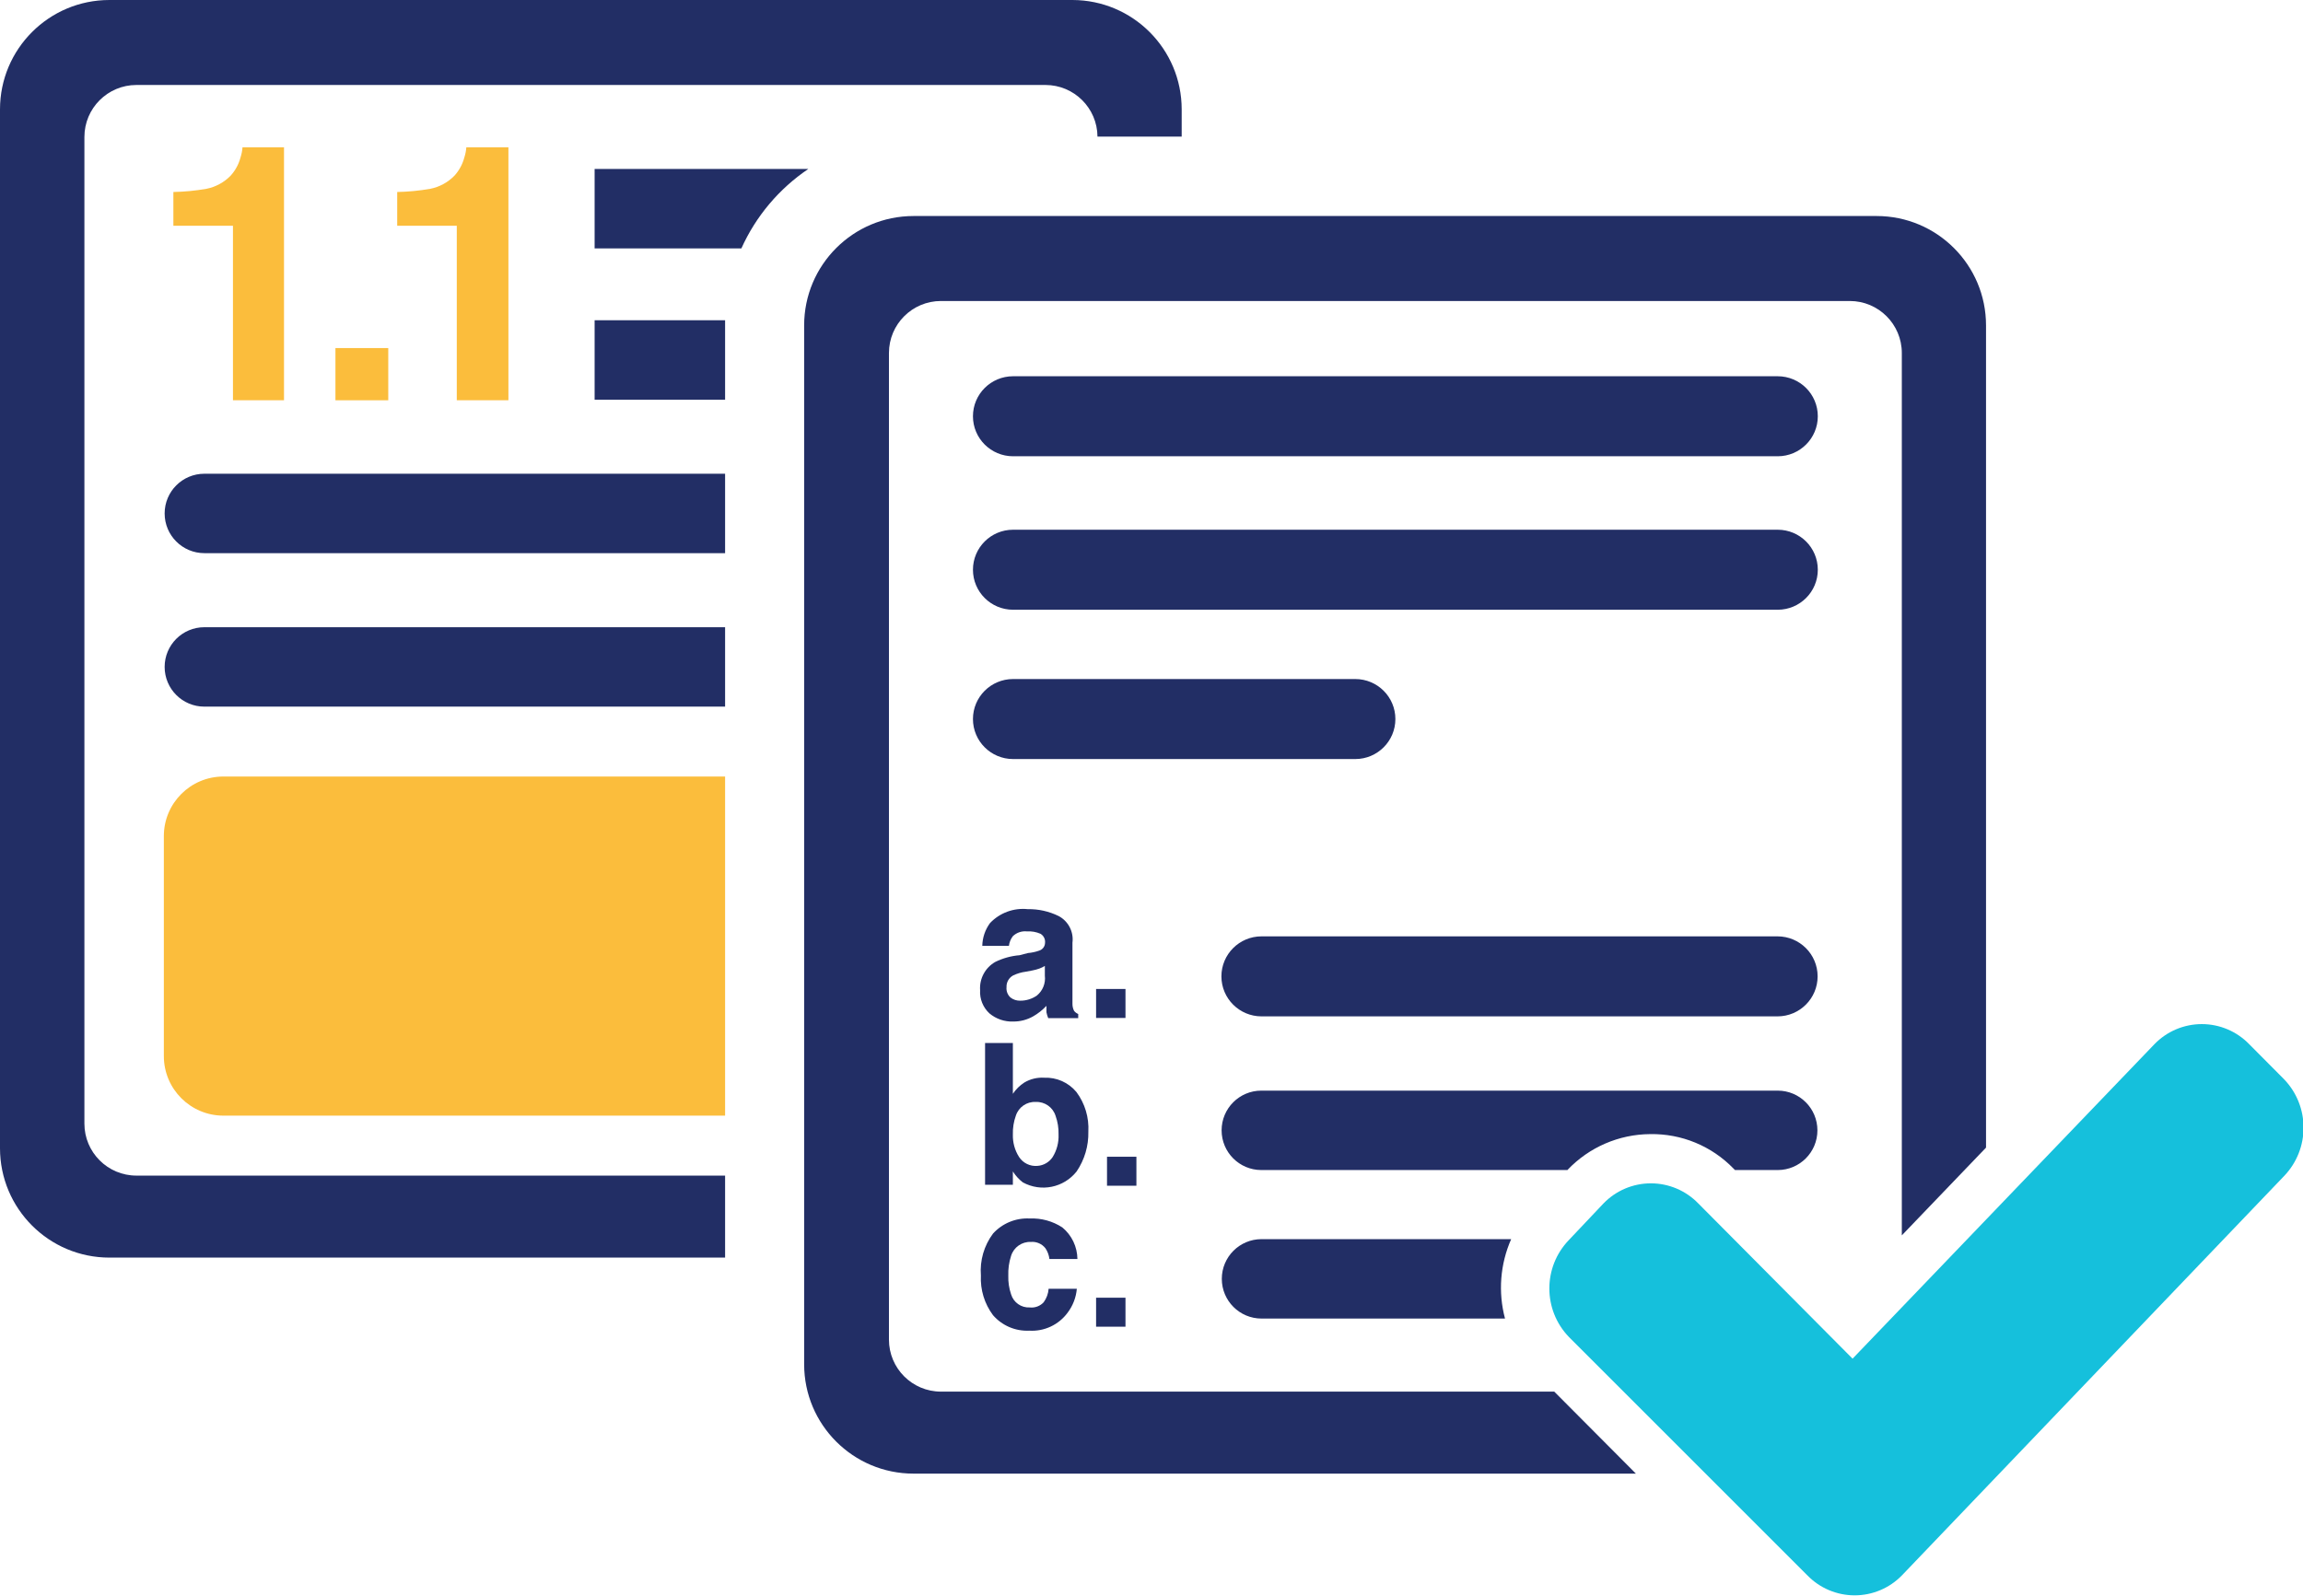
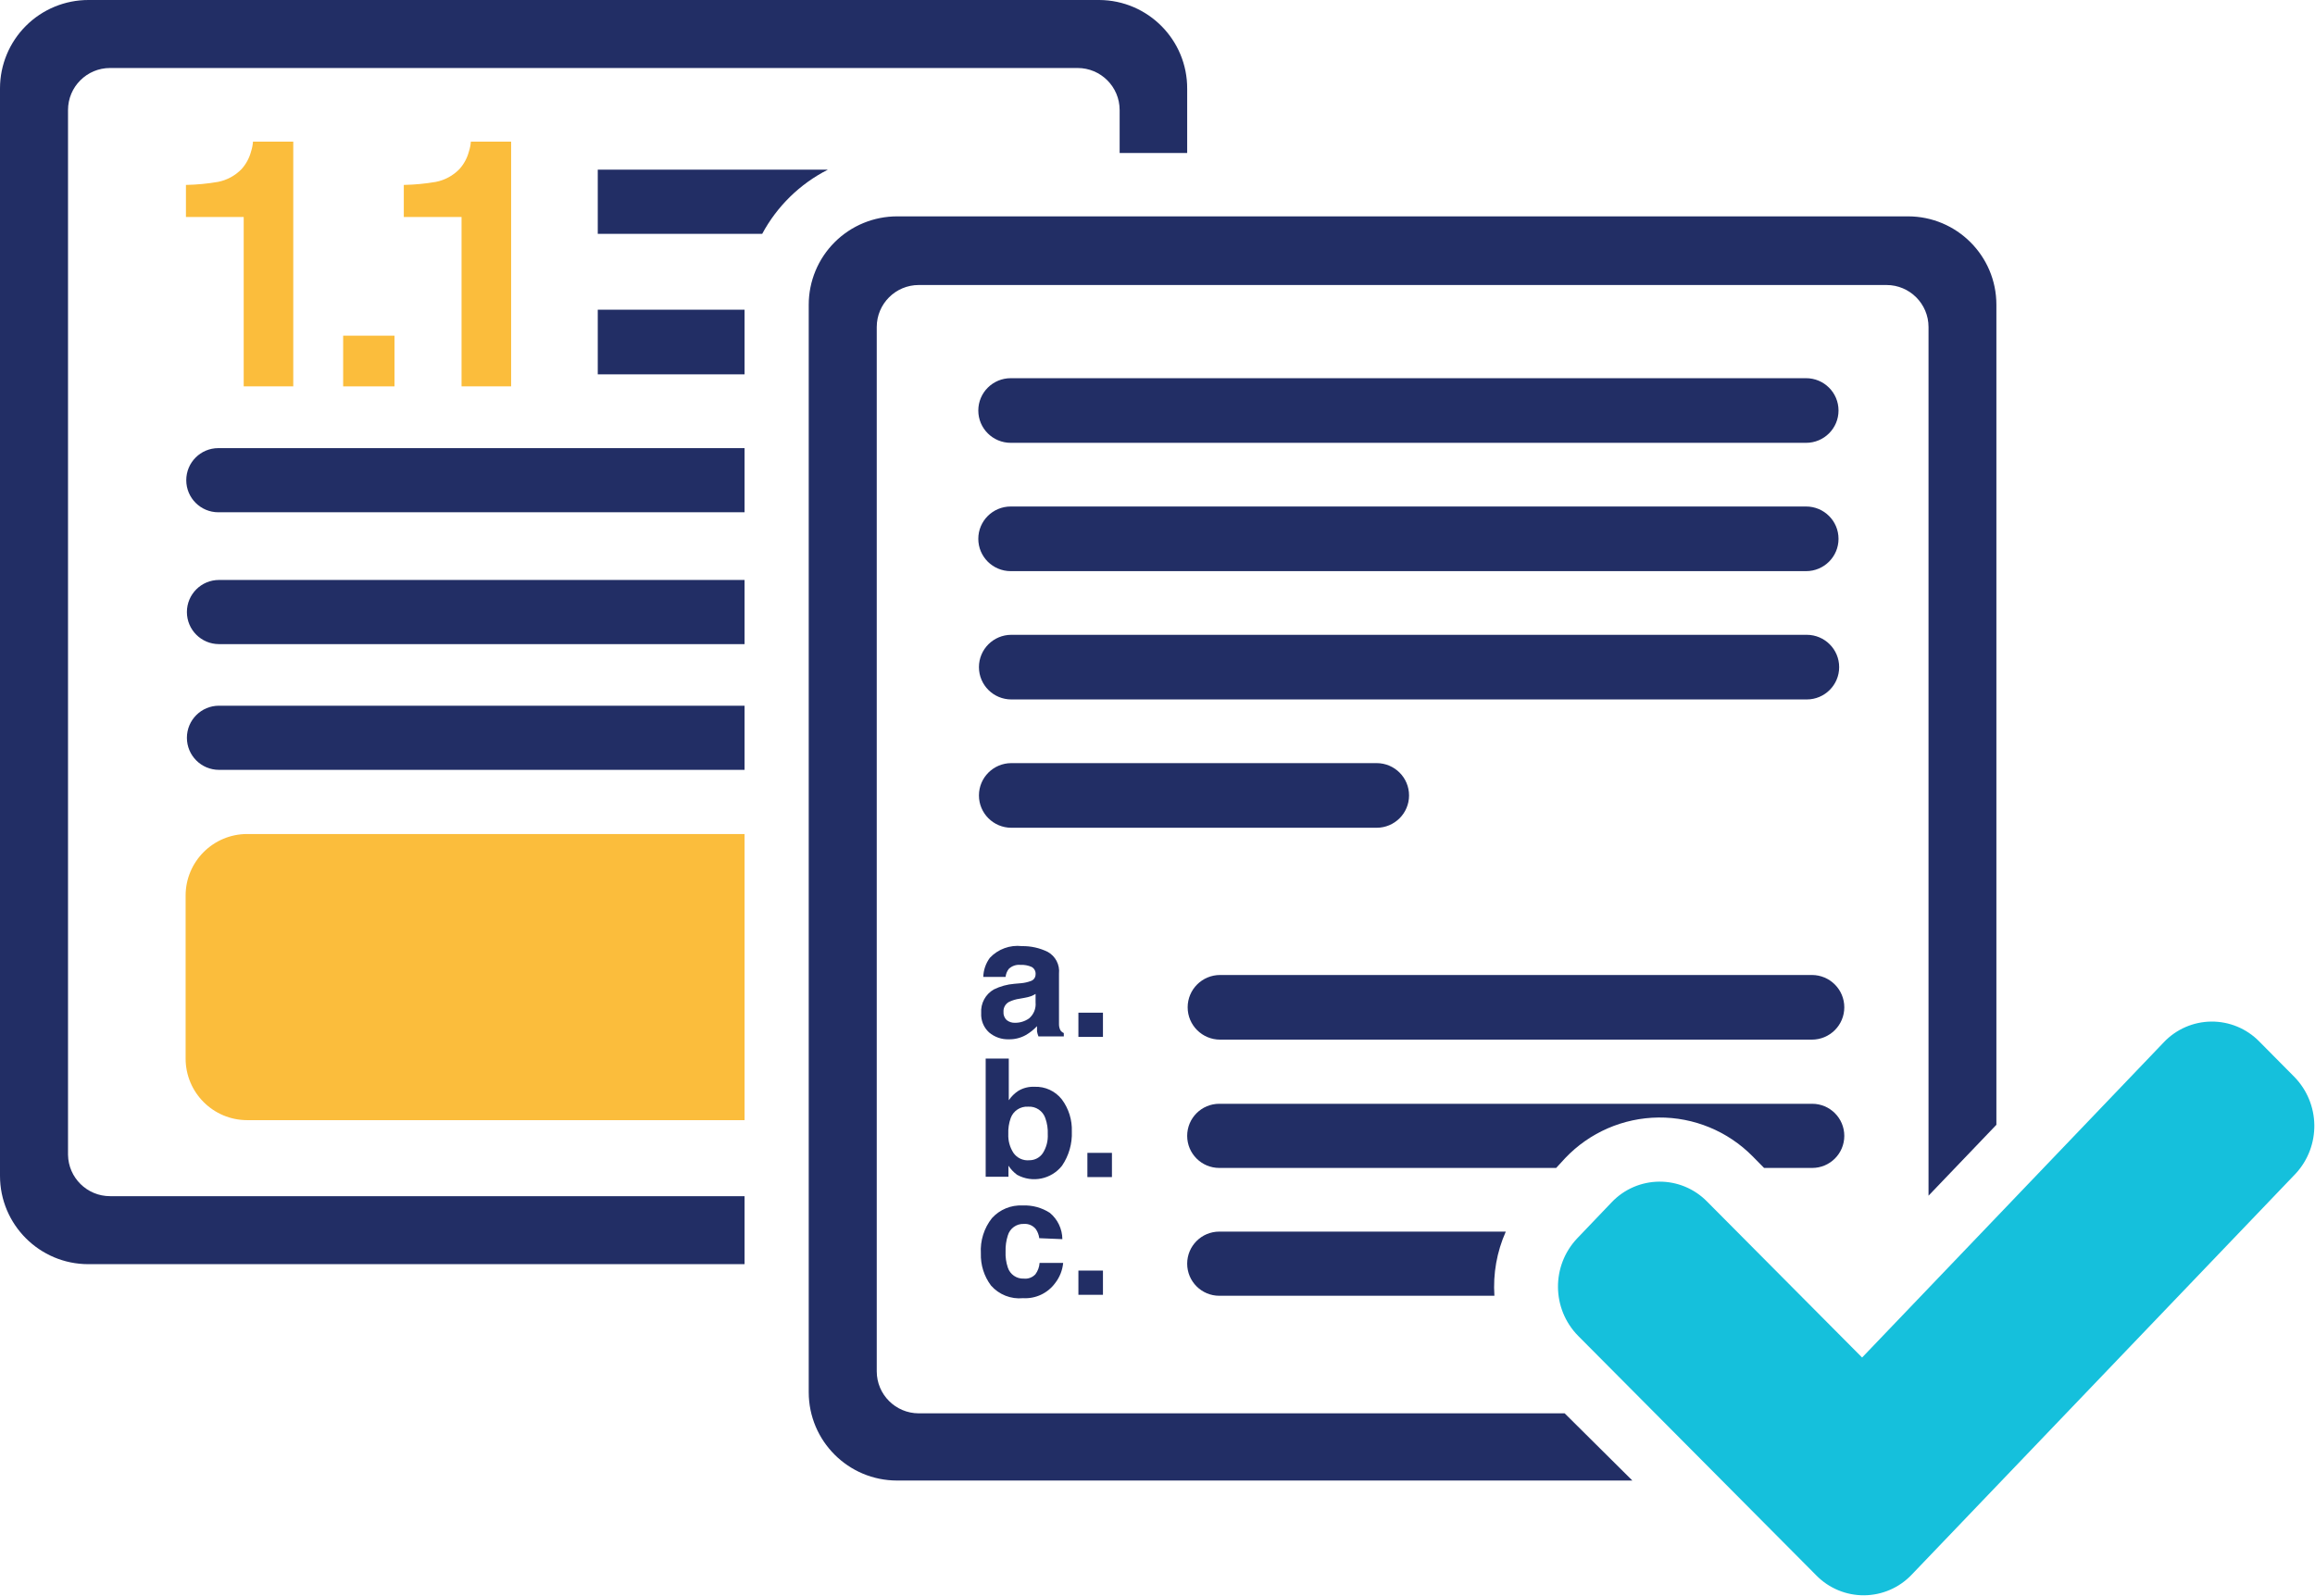
- <svg xmlns="http://www.w3.org/2000/svg" viewBox="0 0 115.96 80.34">
+ <svg xmlns="http://www.w3.org/2000/svg" viewBox="0 0 144.3 99.46">
  <defs>
    <style>.cls-1{fill:#fbbd3c;}.cls-2{fill:#222e65;}.cls-3{fill:#15c0dc;}</style>
  </defs>
  <g id="Layer_2" data-name="Layer 2">
    <g id="Layer_1-2" data-name="Layer 1">
-       <path class="cls-1" d="M8.73,11.37V9.67a11,11,0,0,0,1.66-.16,2.33,2.33,0,0,0,1.23-.67,2.2,2.2,0,0,0,.49-.91,2.12,2.12,0,0,0,.1-.51H14.3V20.16H11.73V11.37Z" />
-       <path class="cls-1" d="M16.89,17.53h2.66v2.63H16.89Z" />
-       <path class="cls-1" d="M20,11.37V9.67a11,11,0,0,0,1.66-.16,2.33,2.33,0,0,0,1.23-.67,2.2,2.2,0,0,0,.49-.91,2.12,2.12,0,0,0,.1-.51H25.6V20.16H23V11.37Z" />
-       <path class="cls-1" d="M36.51,39.11H11.25a3,3,0,0,0-3,3V53.19a3,3,0,0,0,3,3H36.51Z" />
-       <rect class="cls-2" x="48.99" y="18.95" width="42.54" height="4.03" rx="2.02" ry="2.02" />
-       <rect class="cls-2" x="48.99" y="26.68" width="42.54" height="4.03" rx="2.02" ry="2.02" />
-       <rect class="cls-2" x="48.99" y="34.2" width="21.27" height="4.03" rx="2.02" ry="2.02" />
-       <rect class="cls-2" x="61.5" y="47.16" width="30.02" height="4.03" rx="2.02" ry="2.02" />
-       <path class="cls-2" d="M76.09,62.41H63.52a2,2,0,0,0,0,4H75.78A6.06,6.06,0,0,1,76.09,62.41Z" />
-       <path class="cls-2" d="M51.76,48a2.2,2.2,0,0,0,.56-.12.42.42,0,0,0,.3-.4.47.47,0,0,0-.23-.45,1.46,1.46,0,0,0-.68-.12.89.89,0,0,0-.71.24,1,1,0,0,0-.2.49H49.46a2,2,0,0,1,.39-1.15,2.29,2.29,0,0,1,1.9-.7,3.39,3.39,0,0,1,1.56.35A1.33,1.33,0,0,1,54,47.48v2.44q0,.25,0,.62a.78.78,0,0,0,.08.37.5.5,0,0,0,.21.16v.21H52.78a1.53,1.53,0,0,1-.09-.3q0-.14,0-.32a2.88,2.88,0,0,1-.67.53,2,2,0,0,1-1,.26,1.76,1.76,0,0,1-1.2-.41,1.47,1.47,0,0,1-.47-1.17,1.52,1.52,0,0,1,.76-1.42,3.4,3.4,0,0,1,1.23-.34Zm.85.65a1.56,1.56,0,0,1-.27.13,2.29,2.29,0,0,1-.37.1l-.32.06a2.09,2.09,0,0,0-.64.19.64.64,0,0,0-.33.59.62.62,0,0,0,.2.52.76.76,0,0,0,.49.16,1.45,1.45,0,0,0,.84-.26,1.12,1.12,0,0,0,.4-1Z" />
-       <path class="cls-2" d="M55.19,49.81h1.48v1.46H55.19Z" />
-       <path class="cls-2" d="M54.2,55a3.06,3.06,0,0,1,.6,2A3.42,3.42,0,0,1,54.21,59a2.14,2.14,0,0,1-2.71.55A2.12,2.12,0,0,1,51,59v.67H49.6V52.53H51v2.56a2,2,0,0,1,.58-.57,1.75,1.75,0,0,1,1-.24A2,2,0,0,1,54.2,55ZM53,58.28a2,2,0,0,0,.3-1.14,2.56,2.56,0,0,0-.15-.94,1,1,0,0,0-1-.7,1,1,0,0,0-1,.69,2.57,2.57,0,0,0-.15.95,2,2,0,0,0,.31,1.13,1,1,0,0,0,.93.45A1,1,0,0,0,53,58.28Z" />
-       <path class="cls-2" d="M55.74,58.26h1.48v1.46H55.74Z" />
-       <path class="cls-2" d="M52.84,63.41a1.23,1.23,0,0,0-.2-.54.84.84,0,0,0-.73-.32,1,1,0,0,0-1,.7,2.89,2.89,0,0,0-.14,1,2.65,2.65,0,0,0,.14.94.93.93,0,0,0,.94.66.83.83,0,0,0,.7-.26,1.31,1.31,0,0,0,.25-.68h1.42a2.32,2.32,0,0,1-.46,1.2,2.23,2.23,0,0,1-1.94.91A2.27,2.27,0,0,1,50,66.24a3.08,3.08,0,0,1-.61-2A3.12,3.12,0,0,1,50,62.13a2.33,2.33,0,0,1,1.85-.76,2.78,2.78,0,0,1,1.64.45,2.09,2.09,0,0,1,.76,1.59Z" />
-       <path class="cls-2" d="M55.19,65.36h1.48v1.46H55.19Z" />
-       <path class="cls-3" d="M115,54.35l-1.75-1.76a3.32,3.32,0,0,0-4.77,0L93.28,68.43l-7.77-7.82a3.32,3.32,0,0,0-4.77,0L79,62.45a3.52,3.52,0,0,0,0,4.89L91,79.34a3.32,3.32,0,0,0,4.77,0L115,59.24A3.52,3.52,0,0,0,115,54.35Z" />
-       <path class="cls-2" d="M78.93,58.92a5.79,5.79,0,0,1,4.16-1.8,5.7,5.7,0,0,1,4.19,1.73l.08.08h2.15a2,2,0,1,0,0-4h-26a2,2,0,0,0,0,4H78.93Z" />
-       <path class="cls-2" d="M78.26,70.09H47.38a2.62,2.62,0,0,1-2.62-2.62V17.78a2.62,2.62,0,0,1,2.62-2.62H93.14a2.62,2.62,0,0,1,2.62,2.62V62.22L100,57.8V16.39a5.51,5.51,0,0,0-5.51-5.51H46a5.51,5.51,0,0,0-5.51,5.51V68.71A5.51,5.51,0,0,0,46,74.22H82.37Z" />
-       <path class="cls-2" d="M36.51,31.59H10.29a2,2,0,0,0,0,4H36.51Z" />
-       <path class="cls-2" d="M36.51,23.86H10.29a2,2,0,0,0,0,4H36.51Z" />
-       <path class="cls-2" d="M36.51,16.39c0-.09,0-.17,0-.26H29.94v4h6.57Z" />
-       <path class="cls-2" d="M40.7,8.51H29.94v4h7.39A9.57,9.57,0,0,1,40.7,8.51Z" />
-       <path class="cls-2" d="M36.51,59.21H6.87a2.62,2.62,0,0,1-2.62-2.62V6.9A2.62,2.62,0,0,1,6.87,4.28H52.64a2.62,2.62,0,0,1,2.62,2.6h4.24V5.51A5.51,5.51,0,0,0,54,0H5.51A5.51,5.51,0,0,0,0,5.51V57.83a5.51,5.51,0,0,0,5.51,5.51h31Z" />
+       <path class="cls-1" d="M11.59,13.53v-2a13.26,13.26,0,0,0,2-.19,2.8,2.8,0,0,0,1.47-.8,2.65,2.65,0,0,0,.59-1.1,2.54,2.54,0,0,0,.12-.61h2.51V24.09H15.19V13.53Z" />
+       <path class="cls-1" d="M21.39,20.93h3.2v3.16h-3.2Z" />
+       <path class="cls-1" d="M25.17,13.53v-2a13.26,13.26,0,0,0,2-.19,2.8,2.8,0,0,0,1.47-.8,2.65,2.65,0,0,0,.59-1.1,2.54,2.54,0,0,0,.12-.61h2.51V24.09H28.77V13.53Z" />
+       <path class="cls-1" d="M46.41,52h-31a3.84,3.84,0,0,0-3.84,3.84V66a3.84,3.84,0,0,0,3.84,3.84h31Z" />
+       <path class="cls-2" d="M63.67,61.3a2.29,2.29,0,0,0,.57-.13.43.43,0,0,0,.31-.41.48.48,0,0,0-.24-.47,1.5,1.5,0,0,0-.7-.13.92.92,0,0,0-.73.25,1,1,0,0,0-.2.5H61.29a2.11,2.11,0,0,1,.41-1.19,2.37,2.37,0,0,1,2-.73,3.51,3.51,0,0,1,1.61.36,1.38,1.38,0,0,1,.7,1.35v2.52q0,.26,0,.64a.8.8,0,0,0,.09.38.51.51,0,0,0,.21.17v.21H64.73a1.61,1.61,0,0,1-.09-.31q0-.15,0-.33a3,3,0,0,1-.69.55,2.09,2.09,0,0,1-1.06.27,1.82,1.82,0,0,1-1.24-.43,1.52,1.52,0,0,1-.49-1.21,1.57,1.57,0,0,1,.79-1.47,3.52,3.52,0,0,1,1.27-.35Zm.88.67a1.6,1.6,0,0,1-.28.14,2.38,2.38,0,0,1-.39.1l-.33.06a2.17,2.17,0,0,0-.66.2.66.66,0,0,0-.34.61.64.64,0,0,0,.21.53.79.79,0,0,0,.51.16,1.5,1.5,0,0,0,.87-.27,1.16,1.16,0,0,0,.41-1Z" />
+       <path class="cls-2" d="M67.22,63.14h1.53v1.51H67.22Z" />
+       <path class="cls-2" d="M66.19,68.55a3.16,3.16,0,0,1,.62,2,3.54,3.54,0,0,1-.61,2.13,2.21,2.21,0,0,1-2.8.57,2.18,2.18,0,0,1-.54-.57v.69H61.44V66h1.44V68.6a2.11,2.11,0,0,1,.6-.59,1.8,1.8,0,0,1,1-.25A2.06,2.06,0,0,1,66.19,68.55ZM65,71.9a2,2,0,0,0,.31-1.18,2.64,2.64,0,0,0-.15-1A1.06,1.06,0,0,0,64.08,69a1.08,1.08,0,0,0-1.08.71,2.65,2.65,0,0,0-.15,1,2,2,0,0,0,.32,1.17,1.08,1.08,0,0,0,1,.46A1,1,0,0,0,65,71.9Z" />
+       <path class="cls-2" d="M67.78,71.88h1.53v1.51H67.78Z" />
+       <path class="cls-2" d="M64.78,77.2a1.28,1.28,0,0,0-.21-.56.87.87,0,0,0-.75-.33,1,1,0,0,0-1,.72,3,3,0,0,0-.14,1,2.75,2.75,0,0,0,.14,1,1,1,0,0,0,1,.69.86.86,0,0,0,.72-.27,1.35,1.35,0,0,0,.26-.71h1.47A2.41,2.41,0,0,1,65.77,80a2.31,2.31,0,0,1-2,.94,2.35,2.35,0,0,1-2-.79,3.18,3.18,0,0,1-.63-2,3.23,3.23,0,0,1,.69-2.2,2.41,2.41,0,0,1,1.91-.79,2.88,2.88,0,0,1,1.7.46,2.16,2.16,0,0,1,.78,1.64Z" />
+       <path class="cls-2" d="M67.22,79.22h1.53v1.51H67.22Z" />
+       <rect class="cls-2" x="60.98" y="23.58" width="53.62" height="4.03" rx="2.02" ry="2.02" />
+       <rect class="cls-2" x="61.02" y="39.58" width="53.62" height="4.03" rx="2.02" ry="2.02" />
+       <rect class="cls-2" x="61.02" y="47.58" width="26.81" height="4.03" rx="2.02" ry="2.02" />
+       <rect class="cls-2" x="60.98" y="31.58" width="53.62" height="4.03" rx="2.02" ry="2.02" />
+       <rect class="cls-2" x="74.03" y="60.79" width="40.93" height="4.03" rx="2.02" ry="2.02" />
+       <path class="cls-2" d="M93.86,76.79H76a2,2,0,0,0,0,4H93.15A8.45,8.45,0,0,1,93.86,76.79Z" />
+       <path class="cls-3" d="M143,67.13l-2.18-2.2a4.13,4.13,0,0,0-5.94.05L116.07,84.64l-9.67-9.73a4.13,4.13,0,0,0-5.94.05L98.32,77.2a4.38,4.38,0,0,0,.05,6.09l14.85,14.94a4.13,4.13,0,0,0,5.94-.05l23.93-25A4.38,4.38,0,0,0,143,67.13Z" />
+       <path class="cls-2" d="M46.41,44H13.65a2,2,0,0,0,0,4H46.41Z" />
+       <path class="cls-2" d="M46.41,36.16H13.65a2,2,0,0,0,0,4H46.41Z" />
+       <path class="cls-2" d="M46.41,27.94H13.61a2,2,0,0,0-2,2h0a2,2,0,0,0,2,2h32.8Z" />
+       <rect class="cls-2" x="37.26" y="19.31" width="9.15" height="4.03" />
+       <path class="cls-2" d="M51.6,10.58H37.26v4H47.51A9.56,9.56,0,0,1,51.6,10.58Z" />
+       <path class="cls-2" d="M46.41,74.58H6.86A2.62,2.62,0,0,1,4.24,72V6.86A2.62,2.62,0,0,1,6.86,4.24H67.17a2.62,2.62,0,0,1,2.62,2.62V9.54H74v-4A5.51,5.51,0,0,0,68.52,0h-63A5.51,5.51,0,0,0,0,5.51v67.8a5.51,5.51,0,0,0,5.51,5.51h40.9Z" />
+       <path class="cls-2" d="M97.57,72.2a8.13,8.13,0,0,1,11.67-.11l.72.73h3a2,2,0,0,0,0-4H76a2,2,0,0,0,0,4H97Z" />
+       <path class="cls-2" d="M97.53,88.12H57.27a2.62,2.62,0,0,1-2.62-2.62V20.39a2.62,2.62,0,0,1,2.62-2.62h60.32a2.62,2.62,0,0,1,2.62,2.62V74.55l4.23-4.42V19a5.51,5.51,0,0,0-5.51-5.51h-63A5.51,5.51,0,0,0,50.41,19v67.8a5.51,5.51,0,0,0,5.51,5.51h45.83Z" />
    </g>
  </g>
</svg>
